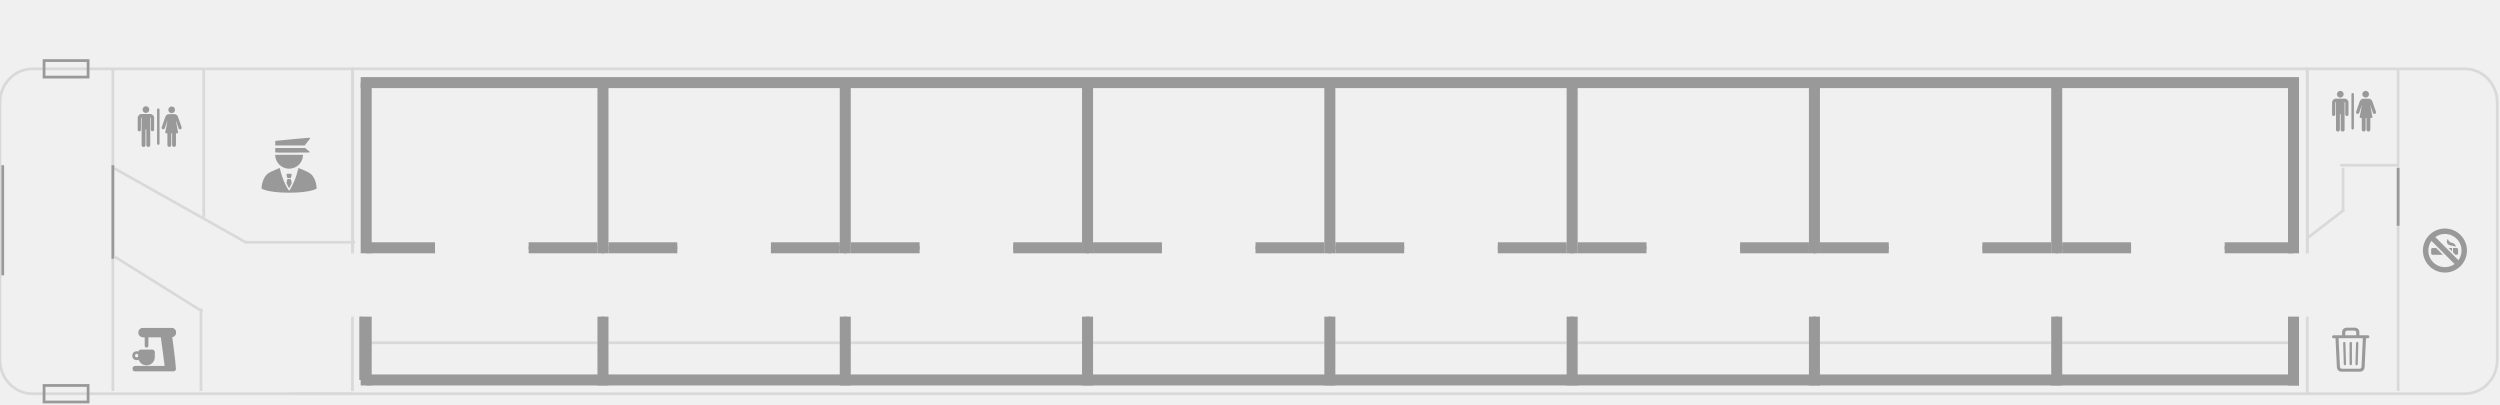
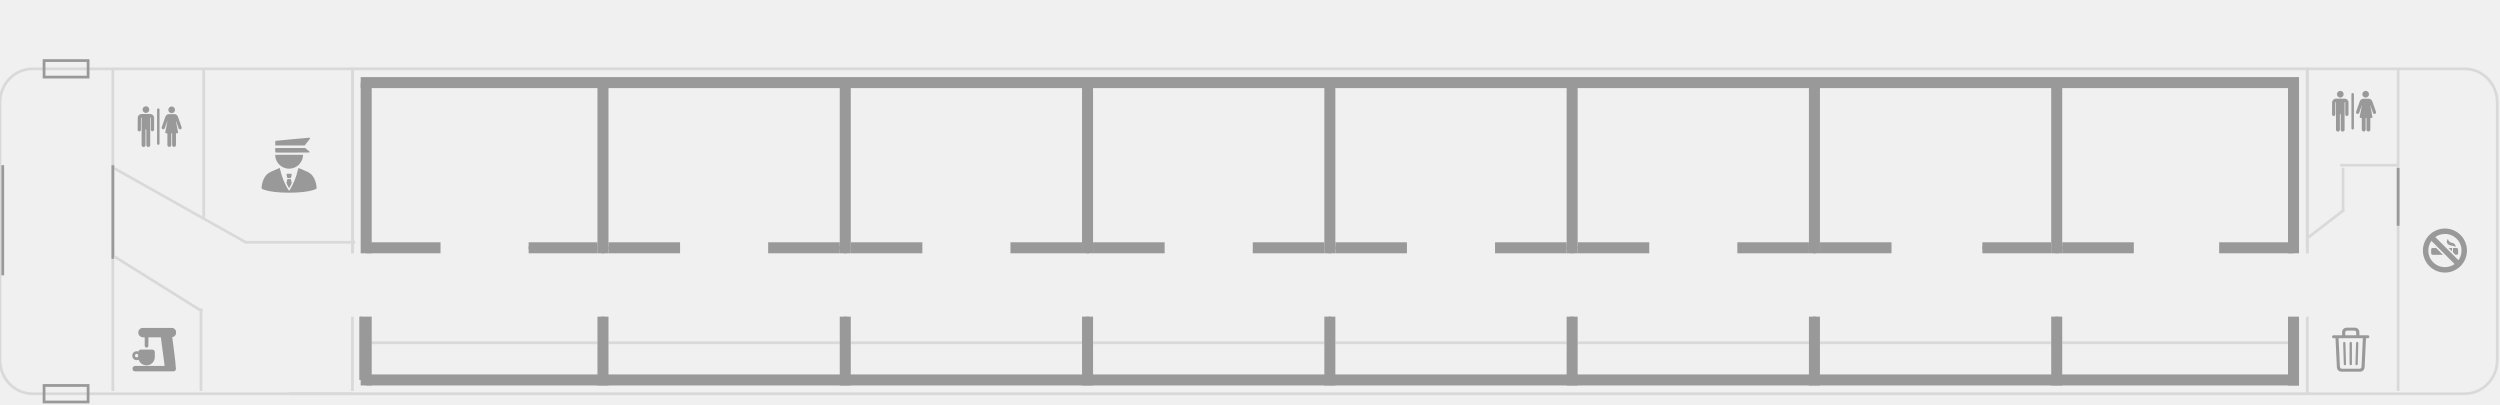
<svg xmlns="http://www.w3.org/2000/svg" width="908" height="147" fill="none">
  <path d="M838 92V25H128.106v67M838 115v28H105" stroke="#D9D9D9" />
  <path d="M128 92V25H11.815C5.29 25 0 30.465 0 37.207v93.586C0 137.534 5.29 143 11.815 143H128 91.57M41 25v117m88-54H89M41.49 61.128l48 27" stroke="#D9D9D9" />
  <path d="M41 60v34M1 60v40" stroke="#999" />
  <path d="m41.53 93.152 32 20M73 112v30m1-117v54" stroke="#D9D9D9" />
  <mask id="a" maskUnits="userSpaceOnUse" x="48" y="119" width="16" height="16">
    <path d="M64 119H48v16h16v-16Z" fill="#fff" />
  </mask>
  <g mask="url(#a)" fill="#999">
    <path d="M49.625 130.815c.282 0 .53-.071.741-.177.389 1.201 1.52 2.049 2.861 2.049a3 3 0 0 0 3.003-3.002v-1.802a.935.935 0 0 0-.919-.918h-4.167a.904.904 0 0 0-.883.706 1.663 1.663 0 0 0-.6-.106c-.92 0-1.661.742-1.661 1.66 0 .813.742 1.59 1.625 1.59Zm0-2.296c.282 0 .494.177.565.424v.424a.595.595 0 0 1-1.166-.177c0-.318.283-.671.6-.671Z" />
    <path d="M62.552 122.479c.812-.142 1.448-.848 1.448-1.696 0-.953-.777-1.73-1.73-1.73H51.956c-.954 0-1.73.777-1.73 1.73 0 .954.776 1.731 1.73 1.731h.6v3.038c0 .388.318.706.672.706.353 0 .67-.318.67-.706v-3.038h4.522l1.377 10.384H49.095a1.025 1.025 0 0 0 0 2.049H62.87c.565 0 1.06-.459 1.024-1.024-.141-2.897-1.342-11.444-1.342-11.444Z" />
  </g>
  <path d="M106.211 50.563c-4.112.373-6.147.568-6.181.602-.05.043-.059.195-.059.857v.805h10.7l.772-.983c1.06-1.357 1.195-1.544 1.195-1.611 0-.085-.152-.23-.237-.22-.043 0-2.824.245-6.19.55Zm-6.249 3.96c0 .687.009.772.077.831.067.068.559.068 6.164.068 6.656 0 6.274.008 6.274-.237 0-.085-.161-.23-.839-.772l-.84-.67H99.962v.78Zm.008 2.103c.06.975.459 1.95 1.128 2.79 1.026 1.271 2.756 1.992 4.376 1.822 1.797-.186 3.298-1.23 4.078-2.823.297-.61.5-1.408.5-1.976v-.22H99.945l.026.407Z" fill="#999" />
  <path d="M101.022 61.238c-1.967.797-3.129 1.357-3.654 1.755-.882.661-1.492 1.577-1.933 2.908a7.938 7.938 0 0 0-.407 1.934c-.068.763-.094.746.958 1.102 2 .687 5.121 1.051 9.013 1.051 3.917 0 7.012-.356 9.013-1.051 1.017-.348 1.017-.356.975-.958-.11-1.518-.704-3.18-1.493-4.163-.474-.594-1.025-1.01-1.933-1.459-.941-.458-3.137-1.382-3.179-1.34-.009.01-.136.458-.263.984-.628 2.493-1.272 4.13-2.467 6.308-.518.933-.619 1.035-.84.772-.229-.271-1.034-1.772-1.484-2.764-.593-1.314-1.187-3.086-1.568-4.723-.136-.576-.144-.602-.178-.602 0 .026-.255.127-.56.246Z" fill="#999" />
  <path d="M104.091 63.163c-.042.05-.025.195.077.737.068.373.152.704.178.73.068.076 1.255.084 1.323 0 .025-.026.101-.357.178-.73.11-.542.127-.695.084-.737-.084-.093-1.763-.093-1.84 0Zm.263 1.899c-.034.06-.305 1.28-.305 1.39 0 .094.492 1.086.78 1.586l.17.289.127-.204c.212-.33.839-1.585.839-1.67 0-.093-.279-1.34-.313-1.39-.034-.069-1.255-.052-1.298 0ZM54.583 41.416h-3.168c-.764 0-1.39.622-1.393 1.386l-.023 4.326a.59.59 0 0 0 .587.592h.003a.59.59 0 0 0 .589-.586l.021-4.326v-.002a.117.117 0 0 1 .233.002l.001 9.898a.707.707 0 0 0 1.413 0v-5.648h.305v5.648a.707.707 0 0 0 1.413 0c0-9.34-.013-3.998-.013-9.89 0-.066.052-.12.118-.123a.124.124 0 0 1 .129.114l-.005 4.323a.59.59 0 0 0 1.178.001l.005-4.326v-.004a1.396 1.396 0 0 0-1.393-1.386Zm-.363-1.609a1.22 1.22 0 1 1-2.44 0 1.22 1.22 0 0 1 2.44 0Zm11.747 6.407c-.011-.031-1.082-3.085-1.25-3.575-.271-.79-.726-1.19-1.352-1.19H61.33c-.626 0-1.081.4-1.352 1.19-.169.49-1.24 3.544-1.25 3.575a.585.585 0 0 0 1.103.387c.034-.099.679-1.889 1.038-2.919-.038.308.071-.33-.836 4.349a.326.326 0 0 0 .32.387h.445v4.24a.701.701 0 1 0 1.404 0v-4.24h.303v4.24a.701.701 0 1 0 1.402 0v-4.24h.447a.325.325 0 0 0 .319-.387c-.898-4.637-.8-4.098-.83-4.349.362 1.038.987 2.822 1.022 2.919a.584.584 0 1 0 1.102-.387Zm-2.403-6.362a1.212 1.212 0 1 1-2.423 0 1.212 1.212 0 0 1 2.423 0Zm-6.072-.48a.451.451 0 0 0-.45.451v12.353a.451.451 0 0 0 .901 0V39.823a.451.451 0 0 0-.45-.45Z" fill="#999" />
  <path d="M32 22H16v6h16v-6Zm0 118H16v6h16v-6Z" stroke="#999" />
  <path d="M838 143h57.171c6.533 0 11.829-5.468 11.829-12.21V37.21c0-6.742-5.296-12.21-11.829-12.21H838v67m33-67v117" stroke="#D9D9D9" />
  <path d="M851.583 35.829h-3.168c-.764 0-1.389.622-1.393 1.386L847 41.541c-.002.325.26.59.586.592h.003a.59.59 0 0 0 .589-.586l.021-4.326v-.001a.117.117 0 0 1 .234.002v9.898a.707.707 0 0 0 1.413 0v-5.648h.305v5.648a.707.707 0 0 0 1.413 0c0-9.34-.012-4-.013-9.89 0-.067.053-.12.119-.124a.124.124 0 0 1 .128.114l-.004 4.323a.589.589 0 1 0 1.178.001l.004-4.326v-.003a1.397 1.397 0 0 0-1.394-1.387h.001Zm-.364-1.609a1.22 1.22 0 1 1-2.44 0 1.22 1.22 0 0 1 2.44 0Zm11.748 6.407c-.011-.031-1.081-3.085-1.25-3.575-.271-.79-.726-1.19-1.351-1.19h-2.036c-.626 0-1.081.4-1.352 1.19-.168.49-1.239 3.544-1.25 3.575a.585.585 0 0 0 1.103.387c.035-.099.679-1.889 1.038-2.919-.037.308.071-.33-.835 4.349a.326.326 0 0 0 .319.387h.446v4.24a.701.701 0 1 0 1.403 0v-4.24h.303v4.24a.701.701 0 1 0 1.403 0v-4.24h.446a.326.326 0 0 0 .319-.387c-.898-4.637-.799-4.098-.83-4.349l1.022 2.919a.584.584 0 1 0 1.102-.387Zm-8.474-6.842a.451.451 0 0 0-.451.451V46.59a.451.451 0 0 0 .902 0V34.236a.451.451 0 0 0-.451-.45Zm5.93.427a1.211 1.211 0 1 1-2.422 0 1.211 1.211 0 0 1 2.422 0Z" fill="#999" />
  <path d="m838.39 86.207 13-10M851 77V61" stroke="#D9D9D9" />
  <path d="m858.834 133.311.494-10.467h.716a.542.542 0 0 0 0-1.081h-3.129v-1.074c0-1.023-.694-1.689-1.796-1.689h-2.678c-1.102 0-1.79.666-1.79 1.689v1.074h-3.114a.553.553 0 0 0-.537.544c0 .294.251.537.537.537h.716l.494 10.474c.05 1.031.73 1.682 1.761 1.682h6.565c1.024 0 1.711-.659 1.761-1.689Zm-7.037-12.55c0-.408.301-.694.73-.694h2.513c.436 0 .737.286.737.694v1.002h-3.98v-1.002Zm-1.181 13.165c-.416 0-.723-.315-.745-.73l-.501-10.352h8.813l-.473 10.352c-.021.422-.322.73-.744.73h-6.35Zm5.297-1.26c.236 0 .415-.193.423-.465l.214-7.56c.007-.272-.179-.472-.422-.472-.222 0-.408.207-.415.465l-.215 7.567c-.007.258.172.465.415.465Zm-4.245 0c.243 0 .422-.207.415-.465l-.215-7.567c-.007-.258-.2-.465-.422-.465-.243 0-.422.2-.415.472l.222 7.56c.007.272.179.465.415.465Zm2.556-.465v-7.567c0-.258-.194-.465-.43-.465s-.437.207-.437.465v7.567c0 .258.201.465.437.465.229 0 .43-.207.43-.465Zm36.697-42.124v1.564l.892.893h.432c.297 0 .537-.24.537-.538v-1.38a.537.537 0 0 0-.537-.537h-1.324v-.002Zm-6.125 0h-1.266a.537.537 0 0 0-.538.538v1.38c0 .297.24.537.538.537h3.721l-2.455-2.455Zm5.766 1.204v-1.204h-1.204l1.204 1.204Zm1.351-1.727c-.052-.394-.29-1.172-1.358-1.369-1.048-.193-1.338-.905-1.417-1.285-.018-.08-.126-.098-.167-.025-.215.386-.543 1.212.136 1.805.848.741 1.959.392 2.663.955.061.05.152-.002.143-.081Z" fill="#999" />
  <path d="M893.655 85.342A7.978 7.978 0 0 0 887.998 83a7.963 7.963 0 0 0-5.656 2.344 7.949 7.949 0 0 0-1.713 2.54 7.944 7.944 0 0 0-.629 3.114 7.962 7.962 0 0 0 2.344 5.656A7.963 7.963 0 0 0 888 98.999a7.963 7.963 0 0 0 5.656-2.344A7.962 7.962 0 0 0 896 90.999c0-1.08-.211-2.127-.629-3.114a8.047 8.047 0 0 0-1.716-2.542Zm-5.657 11.684a5.986 5.986 0 0 1-4.262-1.765 5.988 5.988 0 0 1-1.765-4.263c0-1.277.394-2.492 1.125-3.508l8.412 8.412a5.995 5.995 0 0 1-3.51 1.124Zm4.902-2.52-8.41-8.41a5.98 5.98 0 0 1 3.508-1.125 5.99 5.99 0 0 1 4.263 1.765 5.992 5.992 0 0 1 1.765 4.262 5.977 5.977 0 0 1-1.126 3.508Z" fill="#999" />
  <path d="M850 60h21" stroke="#D9D9D9" />
  <path d="M871 61v21" stroke="#999" />
  <path d="M128 115v27" stroke="#D9D9D9" />
  <path d="M131 115v23m88-23v23m-86-48h25m34 0h25m4 0h25m34 0h25m4 0h25m34 0h25m4 0h25m34 0h25m4 0h25m34 0h25m4 0h25m34 0h25m4 0h25m34 0h25m4 0h25m34 0h25m-526 25v23m88-23v23m88-23v23m88-23v23m88-23v23m88-23v23M219 30v62m88-62v62m88-62v62m88-62v62m88-62v62m88-62v62m88-62v62" stroke="#999" />
  <path stroke="#D9D9D9" d="M133 124.5h84m4 0h84m4 0h84m4 0h84m4 0h84m4 0h84m4 0h84m4 0h84" />
  <path d="M131 30L835 30" stroke="#999999" stroke-width="4" />
  <path d="M133 30L133 92" stroke="#999999" stroke-width="4" />
  <path d="M219 30L219 92" stroke="#999999" stroke-width="4" />
  <path d="M307 30L307 92" stroke="#999999" stroke-width="4" />
  <path d="M395 30L395 92" stroke="#999999" stroke-width="4" />
  <path d="M483 30L483 92" stroke="#999999" stroke-width="4" />
  <path d="M571 30L571 92" stroke="#999999" stroke-width="4" />
  <path d="M659 30L659 92" stroke="#999999" stroke-width="4" />
  <path d="M747 30L747 92" stroke="#999999" stroke-width="4" />
  <path d="M833 30L833 92" stroke="#999999" stroke-width="4" />
-   <path d="M133 90L158 90" stroke="#999999" stroke-width="4" />
+   <path d="M133 90L160 90" stroke="#999999" stroke-width="4" />
  <path d="M192 90L217 90" stroke="#999999" stroke-width="4" />
-   <path d="M221 90L246 90" stroke="#999999" stroke-width="4" />
-   <path d="M280 90L305 90" stroke="#999999" stroke-width="4" />
-   <path d="M309 90L334 90" stroke="#999999" stroke-width="4" />
-   <path d="M368 90L393 90" stroke="#999999" stroke-width="4" />
-   <path d="M397 90L422 90" stroke="#999999" stroke-width="4" />
-   <path d="M456 90L481 90" stroke="#999999" stroke-width="4" />
-   <path d="M485 90L510 90" stroke="#999999" stroke-width="4" />
-   <path d="M544 90L569 90" stroke="#999999" stroke-width="4" />
-   <path d="M573 90L598 90" stroke="#999999" stroke-width="4" />
-   <path d="M632 90L657 90" stroke="#999999" stroke-width="4" />
-   <path d="M661 90L686 90" stroke="#999999" stroke-width="4" />
+   <path d="M221 90L247 90" stroke="#999999" stroke-width="4" />
+   <path d="M279 90L305 90" stroke="#999999" stroke-width="4" />
+   <path d="M309 90L335 90" stroke="#999999" stroke-width="4" />
+   <path d="M367 90L393 90" stroke="#999999" stroke-width="4" />
+   <path d="M397 90L423 90" stroke="#999999" stroke-width="4" />
+   <path d="M455 90L481 90" stroke="#999999" stroke-width="4" />
+   <path d="M485 90L511 90" stroke="#999999" stroke-width="4" />
+   <path d="M543 90L569 90" stroke="#999999" stroke-width="4" />
+   <path d="M573 90L599 90" stroke="#999999" stroke-width="4" />
+   <path d="M631 90L657 90" stroke="#999999" stroke-width="4" />
+   <path d="M661 90L687 90" stroke="#999999" stroke-width="4" />
  <path d="M720 90L745 90" stroke="#999999" stroke-width="4" />
-   <path d="M749 90L774 90" stroke="#999999" stroke-width="4" />
-   <path d="M808 90L833 90" stroke="#999999" stroke-width="4" />
+   <path d="M749 90L775 90" stroke="#999999" stroke-width="4" />
+   <path d="M806 90L833 90" stroke="#999999" stroke-width="4" />
  <path d="M133 115L133 140" stroke="#999999" stroke-width="4" />
  <path d="M219 115L219 140" stroke="#999999" stroke-width="4" />
  <path d="M307 115L307 140" stroke="#999999" stroke-width="4" />
  <path d="M395 115L395 140" stroke="#999999" stroke-width="4" />
  <path d="M483 115L483 140" stroke="#999999" stroke-width="4" />
  <path d="M571 115L571 140" stroke="#999999" stroke-width="4" />
  <path d="M659 115L659 140" stroke="#999999" stroke-width="4" />
  <path d="M747 115L747 140" stroke="#999999" stroke-width="4" />
  <path d="M833 115L833 140" stroke="#999999" stroke-width="4" />
  <path d="M133 138L835 138" stroke="#999999" stroke-width="4" />
</svg>
